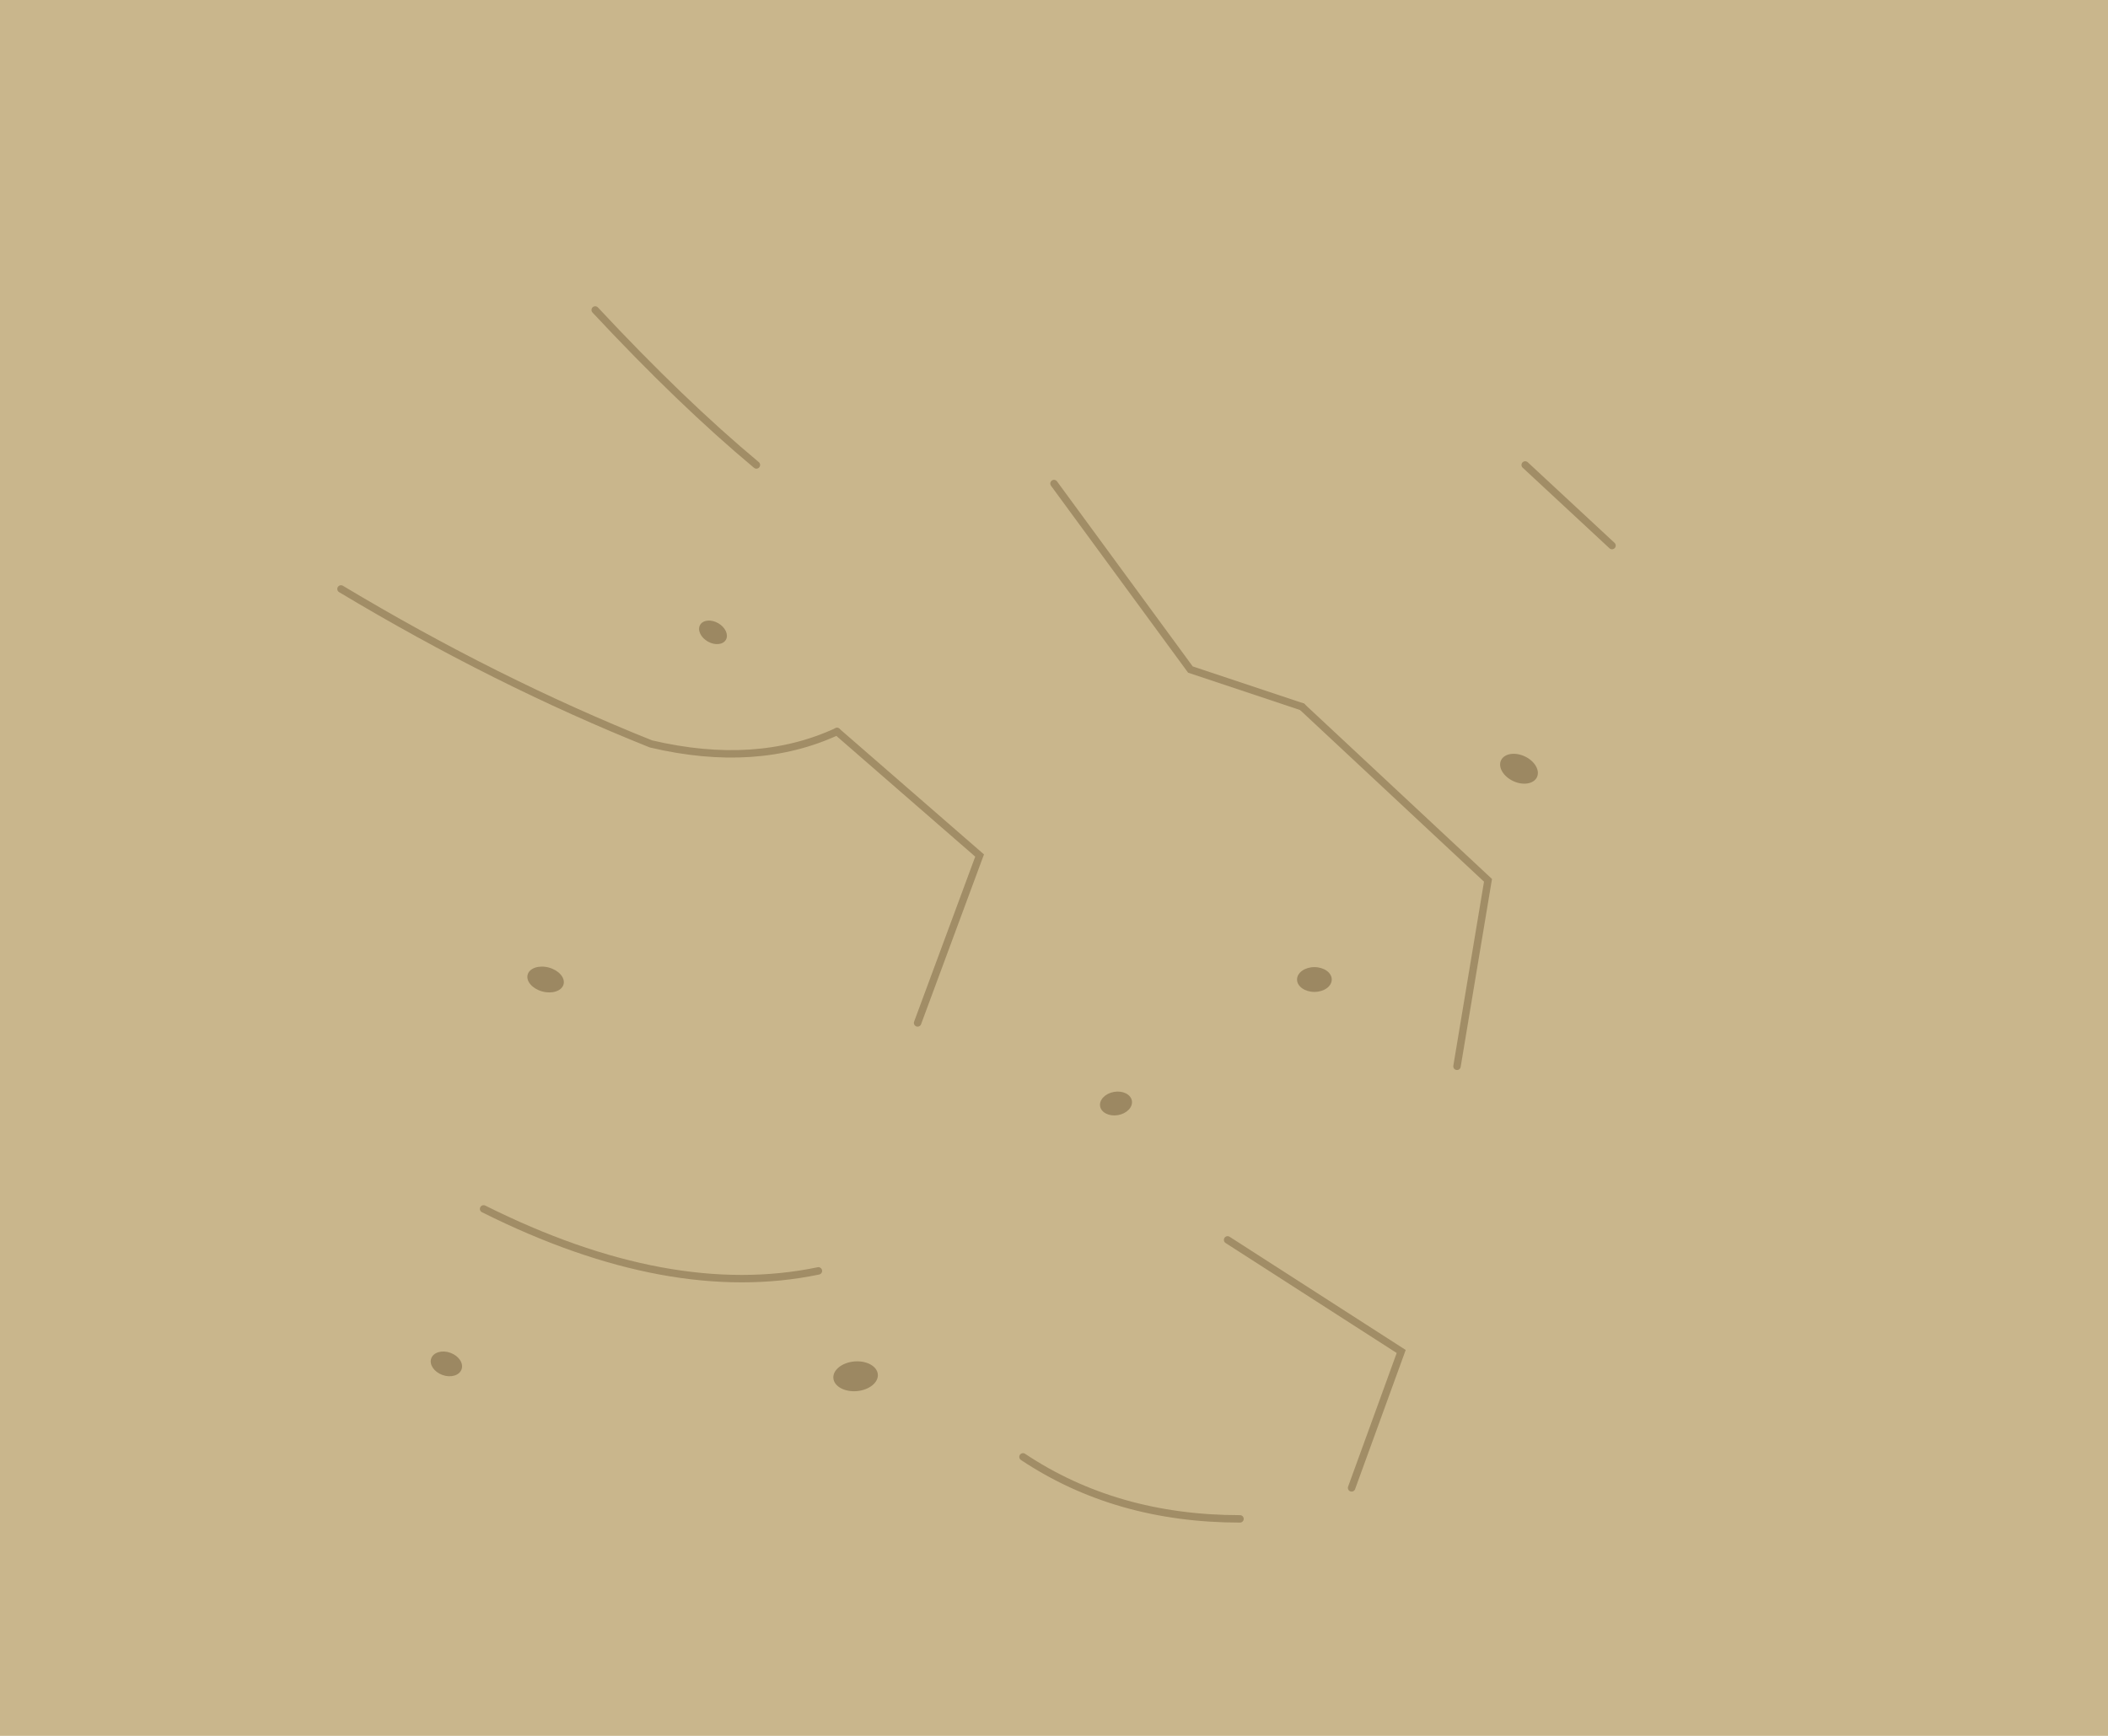
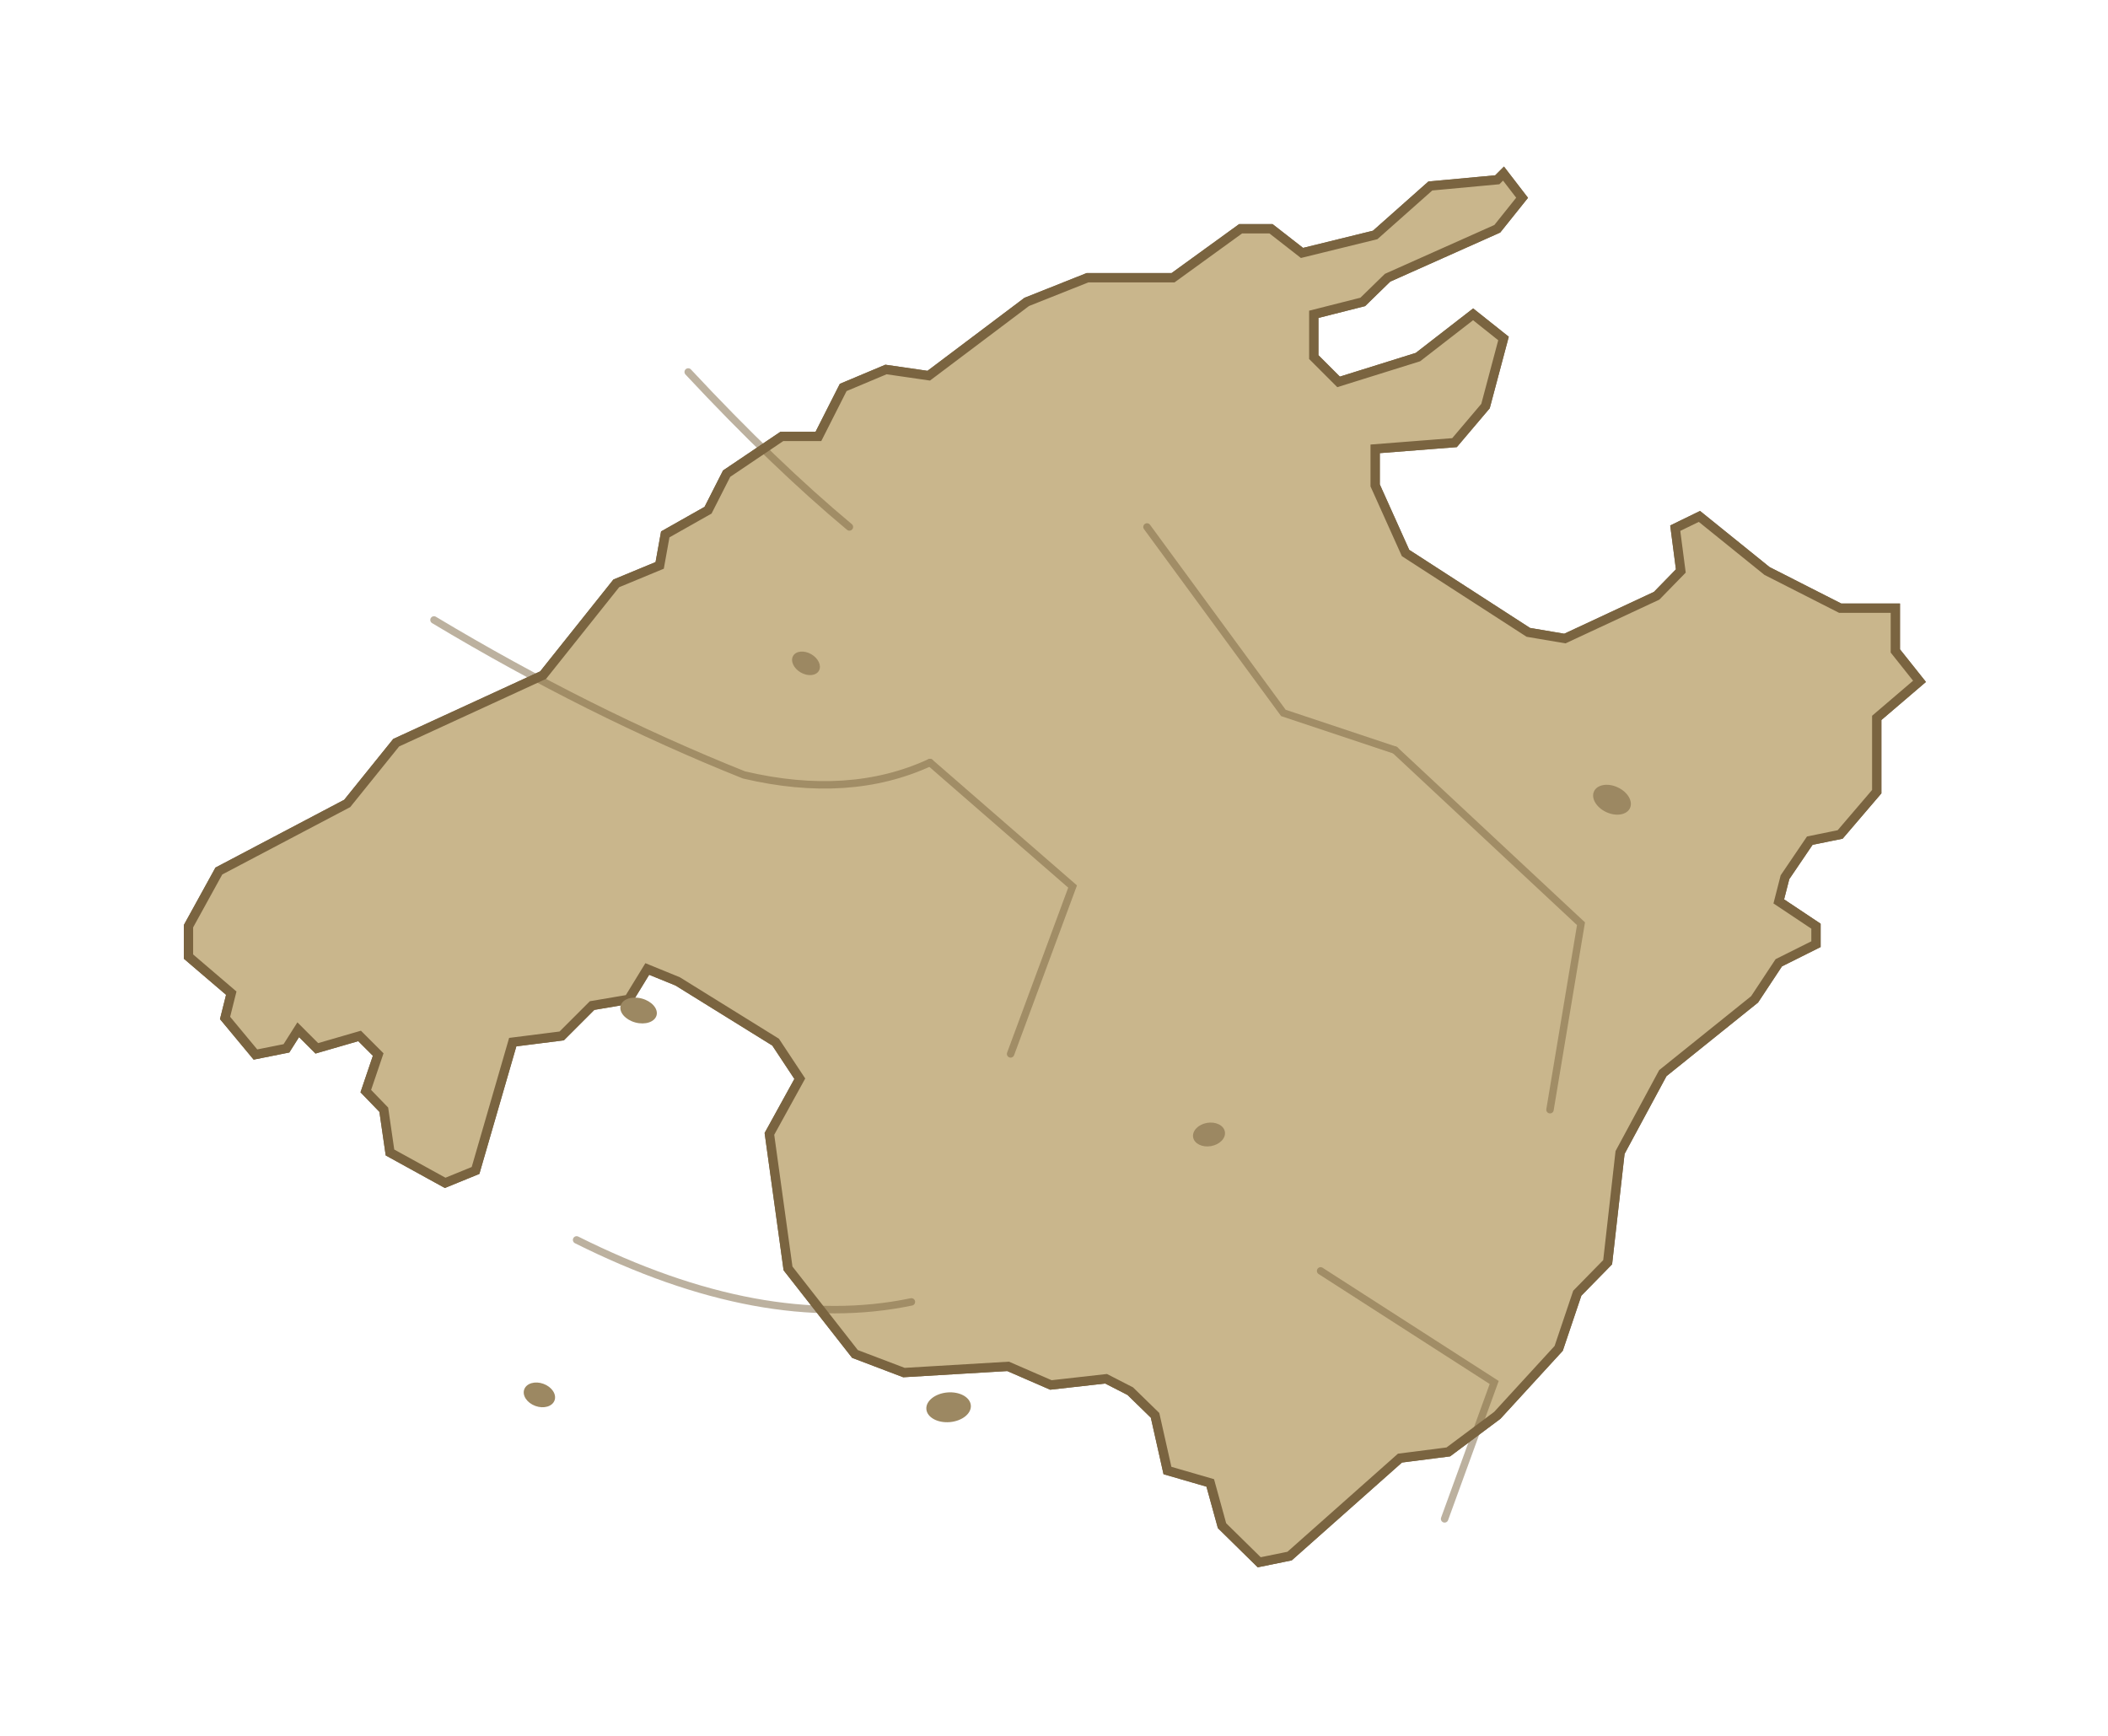
<svg xmlns="http://www.w3.org/2000/svg" viewBox="0 0 340 280" preserveAspectRatio="xMidYMid meet">
-   <rect width="340" height="280" fill="#C9B68C" />
+   <path d="M 242.5 28.0 L 245.5 31.9 L 241.5 36.9 L 223.8 44.8 L 219.8 48.7 L 211.9 50.7 L 211.9 57.6 L 215.9 61.6 L 228.7 57.6 L 237.6 50.7 L 242.5 54.6 L 239.6 65.5 L 234.6 71.4 L 221.8 72.4 L 221.8 78.3 L 226.7 89.2 L 246.5 102.0 L 252.4 103.0 L 267.2 96.1 L 271.1 92.1 L 270.2 85.2 L 274.1 83.3 L 285.0 92.1 L 296.8 98.1 L 305.7 98.1 L 305.7 105.0 L 309.6 109.9 L 302.7 115.8 L 302.7 127.7 L 296.8 134.6 L 291.9 135.6 L 287.9 141.5 L 286.9 145.4 L 292.9 149.4 L 292.9 152.3 L 286.9 155.3 L 283.0 161.2 L 268.2 173.1 L 261.3 185.9 L 259.3 203.6 L 254.4 208.6 L 251.4 217.5 L 241.5 228.3 L 233.6 234.2 L 225.8 235.2 L 208.0 251.0 L 203.1 252.0 L 197.1 246.1 L 195.2 239.2 L 188.3 237.2 L 186.3 228.3 L 182.3 224.4 L 178.4 222.4 L 169.5 223.4 L 162.6 220.4 L 145.8 221.4 L 137.9 218.4 L 127.1 204.6 L 124.1 182.9 L 129.0 174.0 L 125.1 168.1 L 109.3 158.3 L 104.4 156.3 L 101.4 161.2 L 95.5 162.2 L 90.6 167.1 L 82.7 168.1 L 76.7 188.8 L 71.8 190.8 L 62.9 185.9 L 61.9 179.0 L 59.0 176.0 L 61.0 170.1 L 58.0 167.1 L 51.1 169.1 L 48.1 166.1 L 46.2 169.1 L 41.2 170.1 L 36.3 164.2 L 37.3 160.2 L 30.4 154.3 L 30.4 149.4 L 35.3 140.5 L 56.0 129.6 L 63.9 119.8 L 87.6 108.9 L 99.4 94.1 L 106.4 91.2 L 107.3 86.2 L 114.2 82.3 L 117.2 76.4 L 126.1 70.4 L 132.0 70.4 L 136.0 62.5 L 142.9 59.6 L 149.8 60.6 L 165.6 48.7 L 175.4 44.8 L 189.2 44.8 L 200.1 36.9 L 205.0 36.9 L 210.0 40.8 L 221.8 37.9 L 230.7 30.0 L 241.5 29.0 Z" fill="#C9B68C" stroke="#7A6440" stroke-width="1.5" opacity="0.97" />
+   <path d="M 242.5 28.0 L 245.5 31.9 L 241.5 36.9 L 223.8 44.8 L 219.8 48.7 L 211.9 50.7 L 211.9 57.6 L 215.9 61.6 L 228.7 57.6 L 237.6 50.7 L 242.5 54.6 L 239.6 65.5 L 234.6 71.4 L 221.8 72.4 L 221.8 78.3 L 226.7 89.2 L 246.5 102.0 L 252.4 103.0 L 267.2 96.1 L 271.1 92.1 L 270.2 85.2 L 274.1 83.3 L 285.0 92.1 L 296.8 98.1 L 305.7 98.1 L 305.7 105.0 L 309.6 109.9 L 302.7 115.8 L 302.7 127.7 L 296.8 134.6 L 291.9 135.6 L 287.9 141.5 L 286.9 145.4 L 292.9 149.4 L 292.9 152.3 L 286.9 155.3 L 283.0 161.2 L 268.2 173.1 L 261.3 185.9 L 259.3 203.6 L 254.4 208.6 L 251.4 217.5 L 241.5 228.3 L 233.6 234.2 L 225.8 235.2 L 208.0 251.0 L 203.1 252.0 L 197.1 246.1 L 195.2 239.2 L 188.3 237.2 L 186.3 228.3 L 182.3 224.4 L 178.4 222.4 L 169.5 223.4 L 162.6 220.4 L 145.8 221.4 L 137.9 218.4 L 127.1 204.6 L 124.1 182.9 L 129.0 174.0 L 125.1 168.1 L 109.3 158.3 L 104.4 156.3 L 101.4 161.2 L 95.5 162.2 L 90.6 167.1 L 82.7 168.1 L 76.7 188.8 L 71.8 190.8 L 62.9 185.9 L 61.9 179.0 L 59.0 176.0 L 61.0 170.1 L 58.0 167.1 L 51.1 169.1 L 48.1 166.1 L 46.2 169.1 L 41.2 170.1 L 36.3 164.2 L 37.3 160.2 L 30.4 154.3 L 30.4 149.4 L 35.3 140.5 L 56.0 129.6 L 63.9 119.8 L 87.6 108.9 L 99.4 94.1 L 106.4 91.2 L 107.3 86.2 L 114.2 82.3 L 117.2 76.4 L 126.1 70.4 L 132.0 70.4 L 136.0 62.5 L 142.9 59.6 L 149.8 60.6 L 165.6 48.7 L 175.4 44.8 L 189.2 44.8 L 200.1 36.9 L 205.0 36.9 L 210.0 40.8 L 221.8 37.9 L 230.7 30.0 L 241.5 29.0 Z" fill="#C9B68C" stroke="#7A6440" stroke-width="1.5" opacity="0.97" />
  <g stroke="#7A6440" stroke-width="1.2" fill="none" stroke-linecap="round" opacity="0.5">
-     <path d="M 55 95 Q 80 110 105 120 Q 122 124 135 118" />
-     <path d="M 135 118 L 158 138 L 148 165" />
-     <path d="M 170 78 L 192 108 L 210 114" />
-     <path d="M 210 114 L 240 142 L 235 172" />
-     <path d="M 78 195 Q 108 210 132 205" />
-     <path d="M 198 200 L 226 218 L 218 240" />
-     <path d="M 96 50 Q 110 65 122 75" />
-     <path d="M 246 75 L 260 88" />
-     <path d="M 165 235 Q 180 245 200 245" />
+     <path d="M 70 100 Q 95 115 120 125 Q 137 129 150 123" />
+     <path d="M 150 123 L 173 143 L 163 170" />
+     <path d="M 185 85 L 207 115 L 225 121" />
+     <path d="M 225 121 L 255 149 L 250 179" />
+     <path d="M 93 200 Q 123 215 147 210" />
+     <path d="M 213 205 L 241 223 L 233 245" />
+     <path d="M 111 60 Q 125 75 137 85" />
  </g>
-   <ellipse cx="88" cy="158" rx="3" ry="2" fill="#9C8862" transform="rotate(15 88 158)" />
-   <ellipse cx="180" cy="178" rx="2.6" ry="1.9" fill="#9C8862" transform="rotate(-10 180 178)" />
-   <ellipse cx="245" cy="124" rx="3.2" ry="2.2" fill="#9C8862" transform="rotate(25 245 124)" />
-   <ellipse cx="138" cy="222" rx="3.6" ry="2.4" fill="#9C8862" transform="rotate(-5 138 222)" />
-   <ellipse cx="115" cy="102" rx="2.4" ry="1.7" fill="#9C8862" transform="rotate(30 115 102)" />
-   <ellipse cx="212" cy="158" rx="2.8" ry="2" fill="#9C8862" transform="rotate(0 212 158)" />
-   <ellipse cx="72" cy="220" rx="2.6" ry="1.9" fill="#9C8862" transform="rotate(20 72 220)" />
+   <ellipse cx="103" cy="163" rx="3" ry="2" fill="#9C8862" transform="rotate(15 103 163)" />
+   <ellipse cx="195" cy="183" rx="2.6" ry="1.9" fill="#9C8862" transform="rotate(-10 195 183)" />
+   <ellipse cx="260" cy="129" rx="3.2" ry="2.2" fill="#9C8862" transform="rotate(25 260 129)" />
+   <ellipse cx="153" cy="227" rx="3.6" ry="2.4" fill="#9C8862" transform="rotate(-5 153 227)" />
+   <ellipse cx="130" cy="107" rx="2.4" ry="1.7" fill="#9C8862" transform="rotate(30 130 107)" />
+   <ellipse cx="87" cy="225" rx="2.6" ry="1.9" fill="#9C8862" transform="rotate(20 87 225)" />
</svg>
